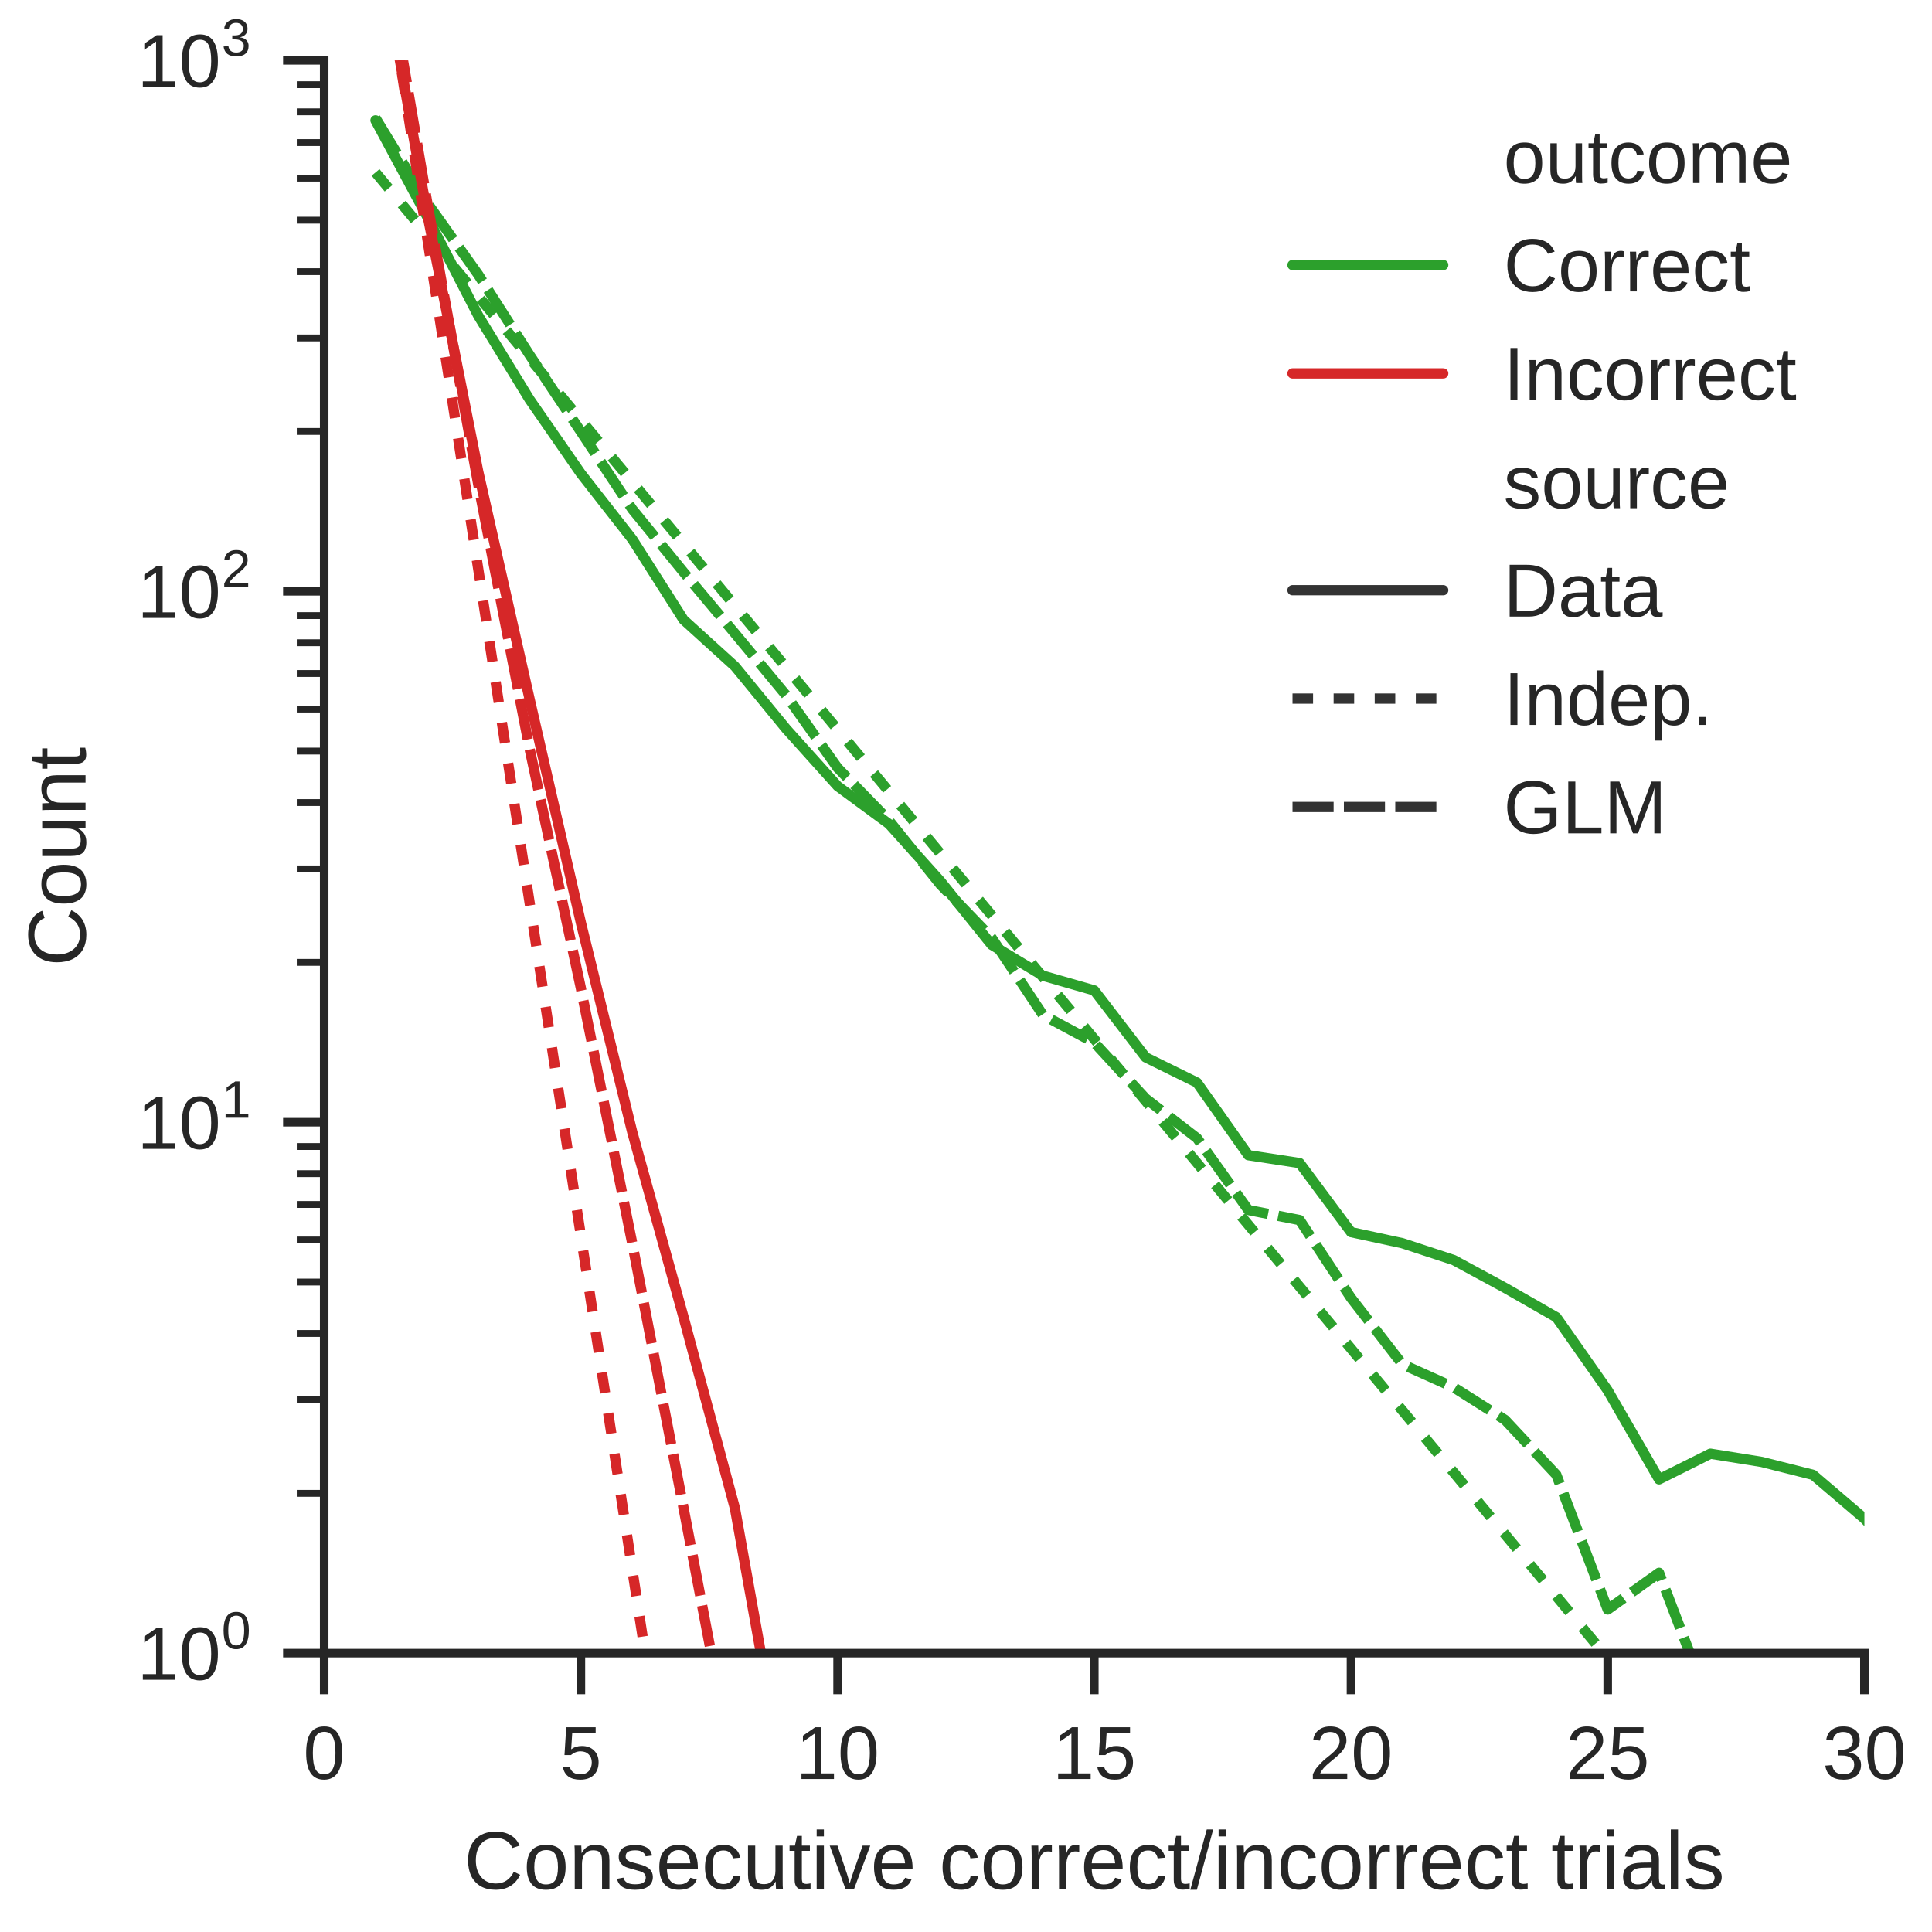
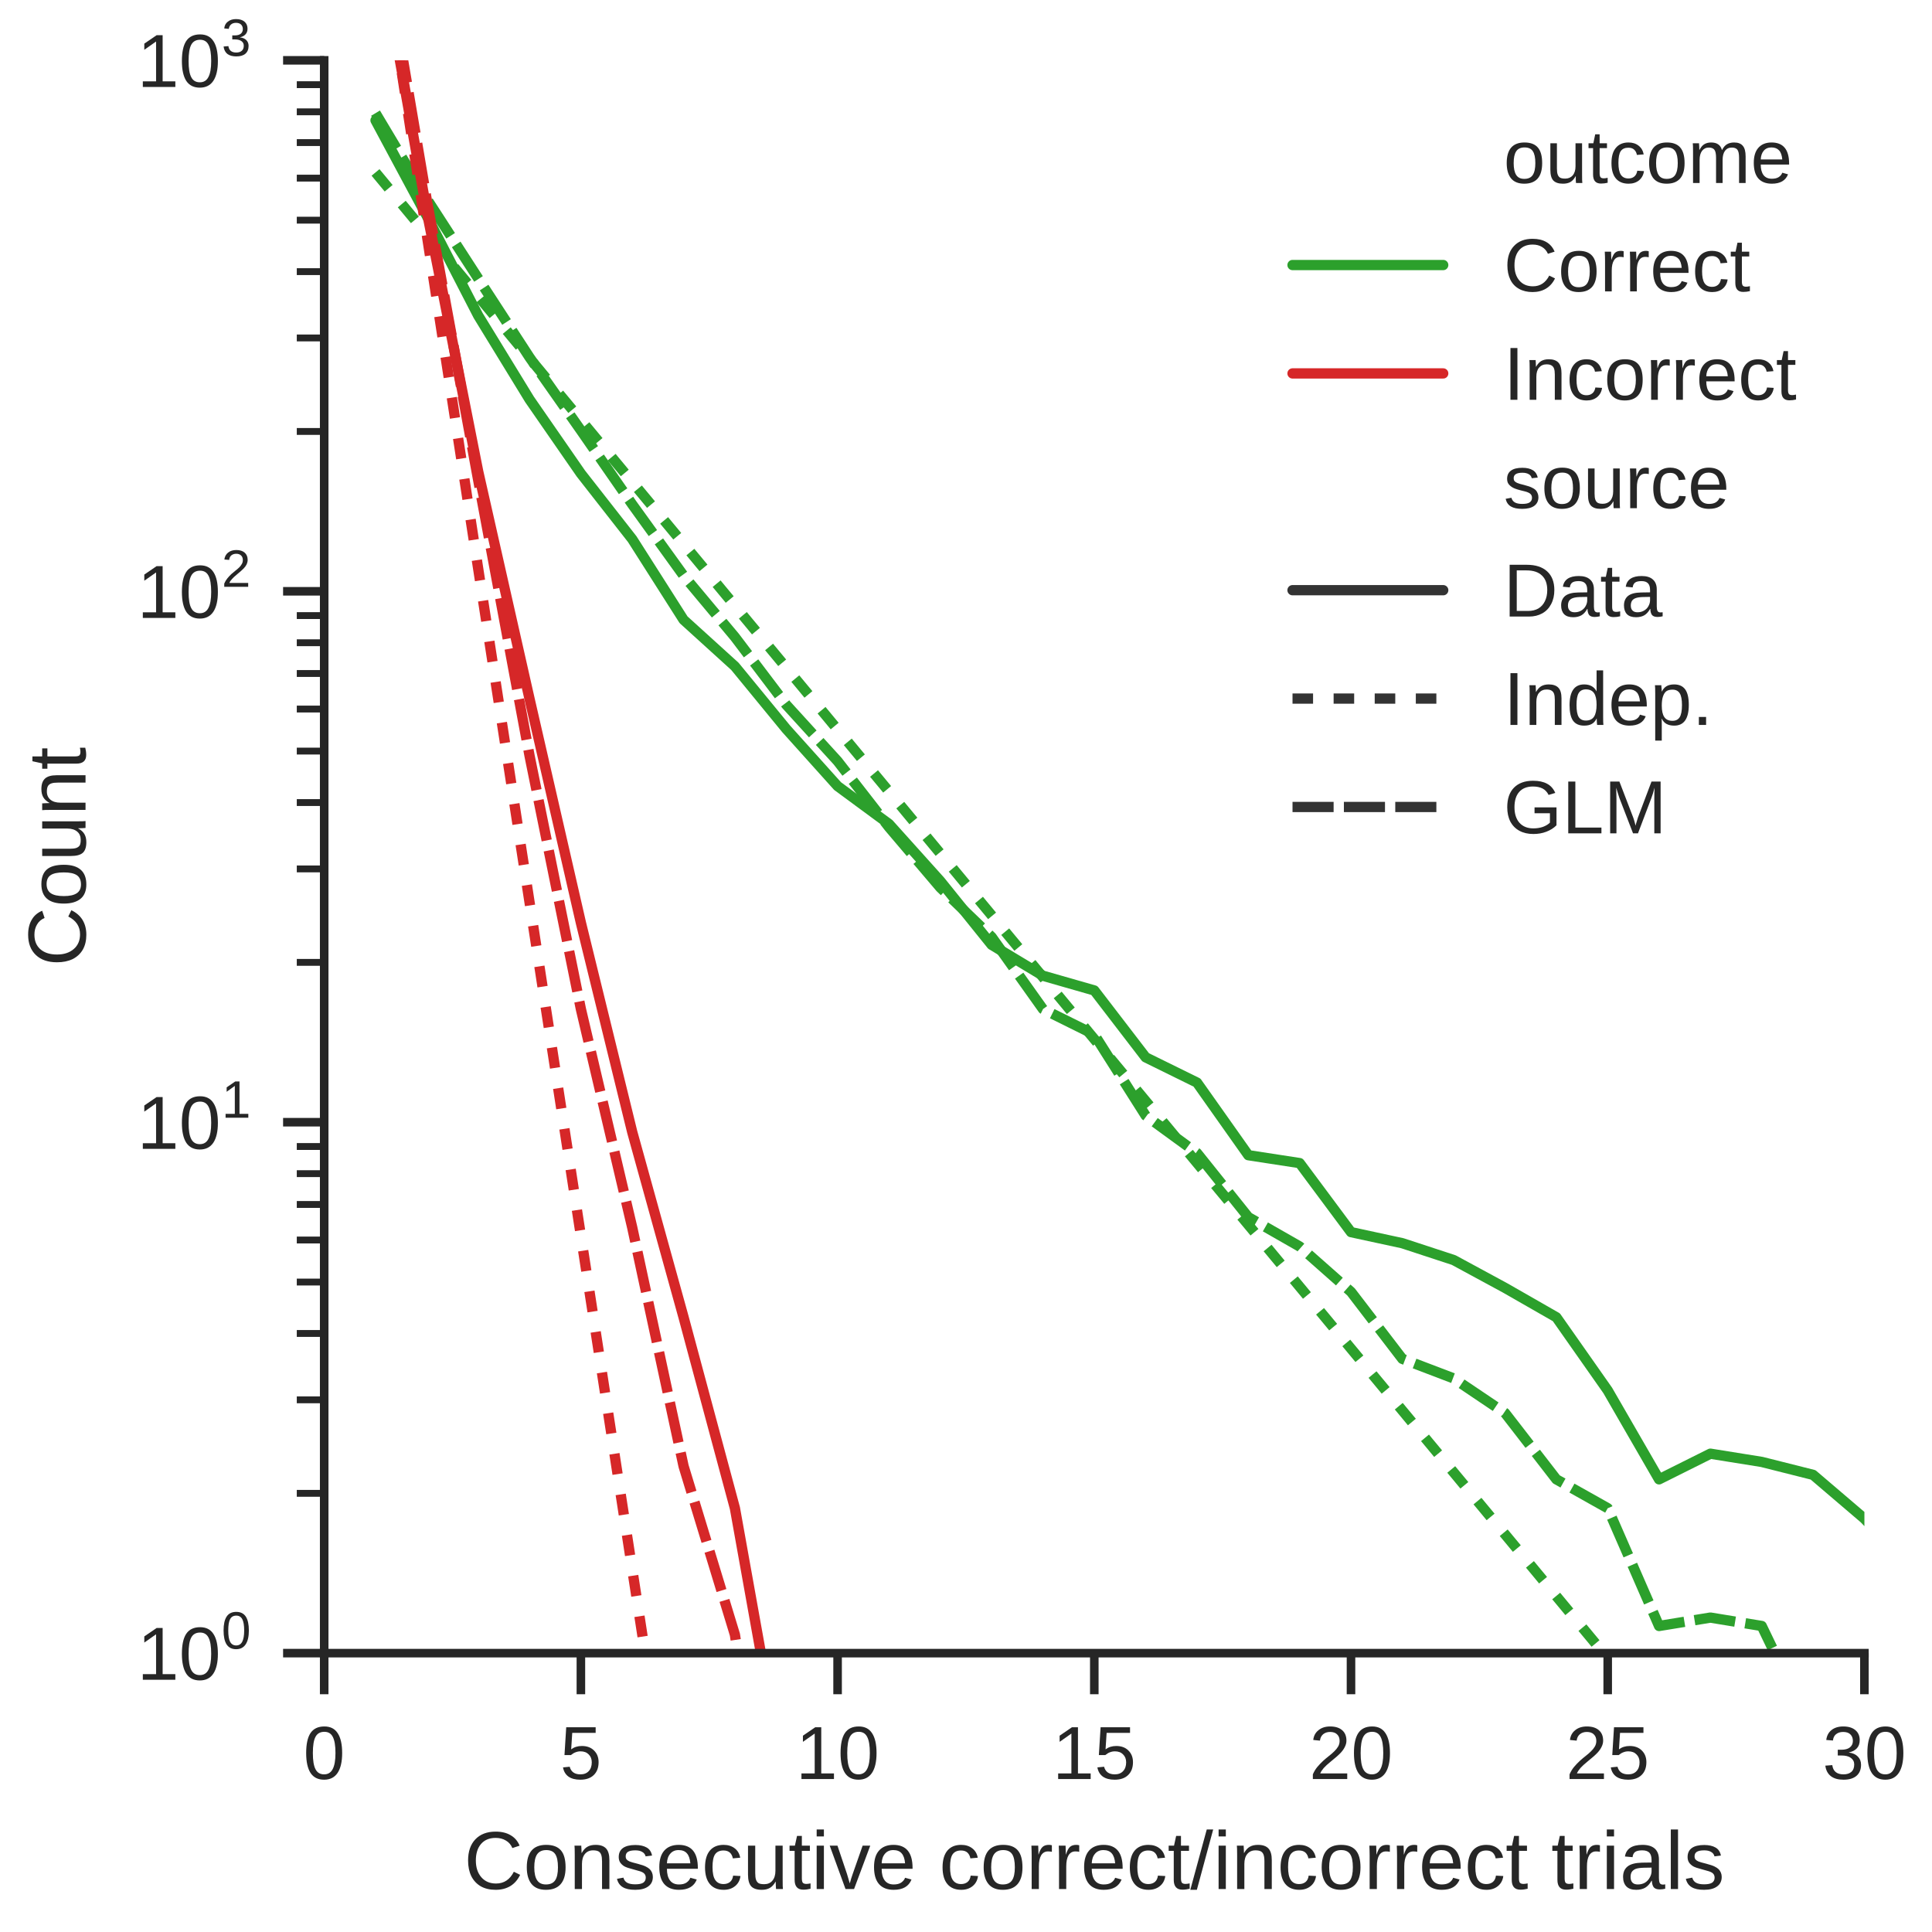
<svg xmlns="http://www.w3.org/2000/svg" xmlns:xlink="http://www.w3.org/1999/xlink" width="225.638pt" height="225.638pt" viewBox="0 0 225.638 225.638" version="1.1">
  <defs>
    <style type="text/css">*{stroke-linejoin: round; stroke-linecap: butt}</style>
  </defs>
  <g id="figure_1">
    <g id="patch_1">
      <path d="M 0 225.638  L 225.638 225.638  L 225.638 0  L 0 0  z " style="fill: #ffffff" />
    </g>
    <g id="axes_1">
      <g id="patch_2">
        <path d="M 37.862 193.07  L 217.744 193.07  L 217.744 7.048  L 37.862 7.048  z " style="fill: #ffffff" />
      </g>
      <g id="matplotlib.axis_1">
        <g id="xtick_1">
          <g id="line2d_1">
            <defs>
-               <path id="m95c13f0aa0" d="M 0 0  L 0 4.8  " style="stroke: #262626" />
+               <path id="mf941e686b0" d="M 0 0  L 0 4.8  " style="stroke: #262626" />
            </defs>
            <g>
-               <use xlink:href="#m95c13f0aa0" x="37.862" y="193.07" style="fill: #262626; stroke: #262626" />
+               <use xlink:href="#mf941e686b0" x="37.862" y="193.07" style="fill: #262626; stroke: #262626" />
            </g>
          </g>
          <g id="text_1">
            <text style="font-size: 8.8px; font-family: 'Arial', 'DejaVu Sans', 'Liberation Sans', 'Bitstream Vera Sans', sans-serif; text-anchor: middle; fill: #262626" x="37.862" y="207.776" transform="rotate(-0 37.86162 207.7762)">0</text>
          </g>
        </g>
        <g id="xtick_2">
          <g id="line2d_2">
            <g>
-               <use xlink:href="#m95c13f0aa0" x="67.842" y="193.07" style="fill: #262626; stroke: #262626" />
+               <use xlink:href="#mf941e686b0" x="67.842" y="193.07" style="fill: #262626; stroke: #262626" />
            </g>
          </g>
          <g id="text_2">
            <text style="font-size: 8.8px; font-family: 'Arial', 'DejaVu Sans', 'Liberation Sans', 'Bitstream Vera Sans', sans-serif; text-anchor: middle; fill: #262626" x="67.842" y="207.776" transform="rotate(-0 67.842 207.7762)">5</text>
          </g>
        </g>
        <g id="xtick_3">
          <g id="line2d_3">
            <g>
-               <use xlink:href="#m95c13f0aa0" x="97.822" y="193.07" style="fill: #262626; stroke: #262626" />
+               <use xlink:href="#mf941e686b0" x="97.822" y="193.07" style="fill: #262626; stroke: #262626" />
            </g>
          </g>
          <g id="text_3">
            <text style="font-size: 8.8px; font-family: 'Arial', 'DejaVu Sans', 'Liberation Sans', 'Bitstream Vera Sans', sans-serif; text-anchor: middle; fill: #262626" x="97.822" y="207.776" transform="rotate(-0 97.82239 207.7762)">10</text>
          </g>
        </g>
        <g id="xtick_4">
          <g id="line2d_4">
            <g>
-               <use xlink:href="#m95c13f0aa0" x="127.803" y="193.07" style="fill: #262626; stroke: #262626" />
+               <use xlink:href="#mf941e686b0" x="127.803" y="193.07" style="fill: #262626; stroke: #262626" />
            </g>
          </g>
          <g id="text_4">
            <text style="font-size: 8.8px; font-family: 'Arial', 'DejaVu Sans', 'Liberation Sans', 'Bitstream Vera Sans', sans-serif; text-anchor: middle; fill: #262626" x="127.803" y="207.776" transform="rotate(-0 127.8028 207.7762)">15</text>
          </g>
        </g>
        <g id="xtick_5">
          <g id="line2d_5">
            <g>
-               <use xlink:href="#m95c13f0aa0" x="157.783" y="193.07" style="fill: #262626; stroke: #262626" />
+               <use xlink:href="#mf941e686b0" x="157.783" y="193.07" style="fill: #262626; stroke: #262626" />
            </g>
          </g>
          <g id="text_5">
            <text style="font-size: 8.8px; font-family: 'Arial', 'DejaVu Sans', 'Liberation Sans', 'Bitstream Vera Sans', sans-serif; text-anchor: middle; fill: #262626" x="157.783" y="207.776" transform="rotate(-0 157.7832 207.7762)">20</text>
          </g>
        </g>
        <g id="xtick_6">
          <g id="line2d_6">
            <g>
-               <use xlink:href="#m95c13f0aa0" x="187.764" y="193.07" style="fill: #262626; stroke: #262626" />
+               <use xlink:href="#mf941e686b0" x="187.764" y="193.07" style="fill: #262626; stroke: #262626" />
            </g>
          </g>
          <g id="text_6">
            <text style="font-size: 8.8px; font-family: 'Arial', 'DejaVu Sans', 'Liberation Sans', 'Bitstream Vera Sans', sans-serif; text-anchor: middle; fill: #262626" x="187.764" y="207.776" transform="rotate(-0 187.7635 207.7762)">25</text>
          </g>
        </g>
        <g id="xtick_7">
          <g id="line2d_7">
            <g>
-               <use xlink:href="#m95c13f0aa0" x="217.744" y="193.07" style="fill: #262626; stroke: #262626" />
+               <use xlink:href="#mf941e686b0" x="217.744" y="193.07" style="fill: #262626; stroke: #262626" />
            </g>
          </g>
          <g id="text_7">
            <text style="font-size: 8.8px; font-family: 'Arial', 'DejaVu Sans', 'Liberation Sans', 'Bitstream Vera Sans', sans-serif; text-anchor: middle; fill: #262626" x="217.744" y="207.776" transform="rotate(-0 217.7439 207.7762)">30</text>
          </g>
        </g>
        <g id="text_8">
          <text style="font-size: 9.6px; font-family: 'Arial', 'DejaVu Sans', 'Liberation Sans', 'Bitstream Vera Sans', sans-serif; text-anchor: middle; fill: #262626" x="127.803" y="220.617" transform="rotate(-0 127.8028 220.6172)">Consecutive correct/incorrect trials</text>
        </g>
      </g>
      <g id="matplotlib.axis_2">
        <g id="ytick_1">
          <g id="line2d_8">
            <defs>
-               <path id="m8dec9cc1b5" d="M 0 0  L -4.8 0  " style="stroke: #262626" />
+               <path id="mef00a70b3a" d="M 0 0  L -4.8 0  " style="stroke: #262626" />
            </defs>
            <g>
-               <use xlink:href="#m8dec9cc1b5" x="37.862" y="193.07" style="fill: #262626; stroke: #262626" />
+               <use xlink:href="#mef00a70b3a" x="37.862" y="193.07" style="fill: #262626; stroke: #262626" />
            </g>
          </g>
          <g id="text_9">
            <g style="fill: #262626" transform="translate(16.00962 197.1176)">
              <text>
                <tspan x="0" y="-0.936" style="font-size: 8.8px; font-family: 'Arial'; fill: #262626">1</tspan>
                <tspan x="4.892" y="-0.936" style="font-size: 8.8px; font-family: 'Arial'; fill: #262626">0</tspan>
                <tspan x="9.869" y="-4.57" style="font-size: 6.16px; font-family: 'Arial'; fill: #262626">0</tspan>
              </text>
            </g>
          </g>
        </g>
        <g id="ytick_2">
          <g id="line2d_9">
            <g>
-               <use xlink:href="#m8dec9cc1b5" x="37.862" y="131.062" style="fill: #262626; stroke: #262626" />
+               <use xlink:href="#mef00a70b3a" x="37.862" y="131.062" style="fill: #262626; stroke: #262626" />
            </g>
          </g>
          <g id="text_10">
            <g style="fill: #262626" transform="translate(16.00962 135.1105)">
              <text>
                <tspan x="0" y="-0.936" style="font-size: 8.8px; font-family: 'Arial'; fill: #262626">1</tspan>
                <tspan x="4.892" y="-0.936" style="font-size: 8.8px; font-family: 'Arial'; fill: #262626">0</tspan>
                <tspan x="9.869" y="-4.57" style="font-size: 6.16px; font-family: 'Arial'; fill: #262626">1</tspan>
              </text>
            </g>
          </g>
        </g>
        <g id="ytick_3">
          <g id="line2d_10">
            <g>
-               <use xlink:href="#m8dec9cc1b5" x="37.862" y="69.055" style="fill: #262626; stroke: #262626" />
+               <use xlink:href="#mef00a70b3a" x="37.862" y="69.055" style="fill: #262626; stroke: #262626" />
            </g>
          </g>
          <g id="text_11">
            <g style="fill: #262626" transform="translate(16.00962 73.10336)">
              <text>
                <tspan x="0" y="-0.936" style="font-size: 8.8px; font-family: 'Arial'; fill: #262626">1</tspan>
                <tspan x="4.892" y="-0.936" style="font-size: 8.8px; font-family: 'Arial'; fill: #262626">0</tspan>
                <tspan x="9.869" y="-4.57" style="font-size: 6.16px; font-family: 'Arial'; fill: #262626">2</tspan>
              </text>
            </g>
          </g>
        </g>
        <g id="ytick_4">
          <g id="line2d_11">
            <g>
-               <use xlink:href="#m8dec9cc1b5" x="37.862" y="7.048" style="fill: #262626; stroke: #262626" />
+               <use xlink:href="#mef00a70b3a" x="37.862" y="7.048" style="fill: #262626; stroke: #262626" />
            </g>
          </g>
          <g id="text_12">
            <g style="fill: #262626" transform="translate(16.00962 11.09624)">
              <text>
                <tspan x="0" y="-0.936" style="font-size: 8.8px; font-family: 'Arial'; fill: #262626">1</tspan>
                <tspan x="4.892" y="-0.936" style="font-size: 8.8px; font-family: 'Arial'; fill: #262626">0</tspan>
                <tspan x="9.869" y="-4.57" style="font-size: 6.16px; font-family: 'Arial'; fill: #262626">3</tspan>
              </text>
            </g>
          </g>
        </g>
        <g id="ytick_5">
          <g id="line2d_12">
            <defs>
-               <path id="m6eed6b7de1" d="M 0 0  L -3.2 0  " style="stroke: #262626; stroke-width: 0.8" />
+               <path id="m25a5fa1b21" d="M 0 0  L -3.2 0  " style="stroke: #262626; stroke-width: 0.8" />
            </defs>
            <g>
-               <use xlink:href="#m6eed6b7de1" x="37.862" y="174.404" style="fill: #262626; stroke: #262626; stroke-width: 0.8" />
+               <use xlink:href="#m25a5fa1b21" x="37.862" y="174.404" style="fill: #262626; stroke: #262626; stroke-width: 0.8" />
            </g>
          </g>
        </g>
        <g id="ytick_6">
          <g id="line2d_13">
            <g>
-               <use xlink:href="#m6eed6b7de1" x="37.862" y="163.485" style="fill: #262626; stroke: #262626; stroke-width: 0.8" />
+               <use xlink:href="#m25a5fa1b21" x="37.862" y="163.485" style="fill: #262626; stroke: #262626; stroke-width: 0.8" />
            </g>
          </g>
        </g>
        <g id="ytick_7">
          <g id="line2d_14">
            <g>
-               <use xlink:href="#m6eed6b7de1" x="37.862" y="155.738" style="fill: #262626; stroke: #262626; stroke-width: 0.8" />
+               <use xlink:href="#m25a5fa1b21" x="37.862" y="155.738" style="fill: #262626; stroke: #262626; stroke-width: 0.8" />
            </g>
          </g>
        </g>
        <g id="ytick_8">
          <g id="line2d_15">
            <g>
-               <use xlink:href="#m6eed6b7de1" x="37.862" y="149.728" style="fill: #262626; stroke: #262626; stroke-width: 0.8" />
+               <use xlink:href="#m25a5fa1b21" x="37.862" y="149.728" style="fill: #262626; stroke: #262626; stroke-width: 0.8" />
            </g>
          </g>
        </g>
        <g id="ytick_9">
          <g id="line2d_16">
            <g>
-               <use xlink:href="#m6eed6b7de1" x="37.862" y="144.819" style="fill: #262626; stroke: #262626; stroke-width: 0.8" />
+               <use xlink:href="#m25a5fa1b21" x="37.862" y="144.819" style="fill: #262626; stroke: #262626; stroke-width: 0.8" />
            </g>
          </g>
        </g>
        <g id="ytick_10">
          <g id="line2d_17">
            <g>
-               <use xlink:href="#m6eed6b7de1" x="37.862" y="140.667" style="fill: #262626; stroke: #262626; stroke-width: 0.8" />
+               <use xlink:href="#m25a5fa1b21" x="37.862" y="140.667" style="fill: #262626; stroke: #262626; stroke-width: 0.8" />
            </g>
          </g>
        </g>
        <g id="ytick_11">
          <g id="line2d_18">
            <g>
-               <use xlink:href="#m6eed6b7de1" x="37.862" y="137.072" style="fill: #262626; stroke: #262626; stroke-width: 0.8" />
+               <use xlink:href="#m25a5fa1b21" x="37.862" y="137.072" style="fill: #262626; stroke: #262626; stroke-width: 0.8" />
            </g>
          </g>
        </g>
        <g id="ytick_12">
          <g id="line2d_19">
            <g>
-               <use xlink:href="#m6eed6b7de1" x="37.862" y="133.9" style="fill: #262626; stroke: #262626; stroke-width: 0.8" />
+               <use xlink:href="#m25a5fa1b21" x="37.862" y="133.9" style="fill: #262626; stroke: #262626; stroke-width: 0.8" />
            </g>
          </g>
        </g>
        <g id="ytick_13">
          <g id="line2d_20">
            <g>
-               <use xlink:href="#m6eed6b7de1" x="37.862" y="112.396" style="fill: #262626; stroke: #262626; stroke-width: 0.8" />
+               <use xlink:href="#m25a5fa1b21" x="37.862" y="112.396" style="fill: #262626; stroke: #262626; stroke-width: 0.8" />
            </g>
          </g>
        </g>
        <g id="ytick_14">
          <g id="line2d_21">
            <g>
-               <use xlink:href="#m6eed6b7de1" x="37.862" y="101.478" style="fill: #262626; stroke: #262626; stroke-width: 0.8" />
+               <use xlink:href="#m25a5fa1b21" x="37.862" y="101.478" style="fill: #262626; stroke: #262626; stroke-width: 0.8" />
            </g>
          </g>
        </g>
        <g id="ytick_15">
          <g id="line2d_22">
            <g>
-               <use xlink:href="#m6eed6b7de1" x="37.862" y="93.73" style="fill: #262626; stroke: #262626; stroke-width: 0.8" />
+               <use xlink:href="#m25a5fa1b21" x="37.862" y="93.73" style="fill: #262626; stroke: #262626; stroke-width: 0.8" />
            </g>
          </g>
        </g>
        <g id="ytick_16">
          <g id="line2d_23">
            <g>
-               <use xlink:href="#m6eed6b7de1" x="37.862" y="87.721" style="fill: #262626; stroke: #262626; stroke-width: 0.8" />
+               <use xlink:href="#m25a5fa1b21" x="37.862" y="87.721" style="fill: #262626; stroke: #262626; stroke-width: 0.8" />
            </g>
          </g>
        </g>
        <g id="ytick_17">
          <g id="line2d_24">
            <g>
-               <use xlink:href="#m6eed6b7de1" x="37.862" y="82.812" style="fill: #262626; stroke: #262626; stroke-width: 0.8" />
+               <use xlink:href="#m25a5fa1b21" x="37.862" y="82.812" style="fill: #262626; stroke: #262626; stroke-width: 0.8" />
            </g>
          </g>
        </g>
        <g id="ytick_18">
          <g id="line2d_25">
            <g>
-               <use xlink:href="#m6eed6b7de1" x="37.862" y="78.66" style="fill: #262626; stroke: #262626; stroke-width: 0.8" />
+               <use xlink:href="#m25a5fa1b21" x="37.862" y="78.66" style="fill: #262626; stroke: #262626; stroke-width: 0.8" />
            </g>
          </g>
        </g>
        <g id="ytick_19">
          <g id="line2d_26">
            <g>
-               <use xlink:href="#m6eed6b7de1" x="37.862" y="75.064" style="fill: #262626; stroke: #262626; stroke-width: 0.8" />
+               <use xlink:href="#m25a5fa1b21" x="37.862" y="75.064" style="fill: #262626; stroke: #262626; stroke-width: 0.8" />
            </g>
          </g>
        </g>
        <g id="ytick_20">
          <g id="line2d_27">
            <g>
-               <use xlink:href="#m6eed6b7de1" x="37.862" y="71.893" style="fill: #262626; stroke: #262626; stroke-width: 0.8" />
+               <use xlink:href="#m25a5fa1b21" x="37.862" y="71.893" style="fill: #262626; stroke: #262626; stroke-width: 0.8" />
            </g>
          </g>
        </g>
        <g id="ytick_21">
          <g id="line2d_28">
            <g>
-               <use xlink:href="#m6eed6b7de1" x="37.862" y="50.389" style="fill: #262626; stroke: #262626; stroke-width: 0.8" />
+               <use xlink:href="#m25a5fa1b21" x="37.862" y="50.389" style="fill: #262626; stroke: #262626; stroke-width: 0.8" />
            </g>
          </g>
        </g>
        <g id="ytick_22">
          <g id="line2d_29">
            <g>
-               <use xlink:href="#m6eed6b7de1" x="37.862" y="39.47" style="fill: #262626; stroke: #262626; stroke-width: 0.8" />
+               <use xlink:href="#m25a5fa1b21" x="37.862" y="39.47" style="fill: #262626; stroke: #262626; stroke-width: 0.8" />
            </g>
          </g>
        </g>
        <g id="ytick_23">
          <g id="line2d_30">
            <g>
-               <use xlink:href="#m6eed6b7de1" x="37.862" y="31.723" style="fill: #262626; stroke: #262626; stroke-width: 0.8" />
+               <use xlink:href="#m25a5fa1b21" x="37.862" y="31.723" style="fill: #262626; stroke: #262626; stroke-width: 0.8" />
            </g>
          </g>
        </g>
        <g id="ytick_24">
          <g id="line2d_31">
            <g>
-               <use xlink:href="#m6eed6b7de1" x="37.862" y="25.714" style="fill: #262626; stroke: #262626; stroke-width: 0.8" />
+               <use xlink:href="#m25a5fa1b21" x="37.862" y="25.714" style="fill: #262626; stroke: #262626; stroke-width: 0.8" />
            </g>
          </g>
        </g>
        <g id="ytick_25">
          <g id="line2d_32">
            <g>
-               <use xlink:href="#m6eed6b7de1" x="37.862" y="20.804" style="fill: #262626; stroke: #262626; stroke-width: 0.8" />
+               <use xlink:href="#m25a5fa1b21" x="37.862" y="20.804" style="fill: #262626; stroke: #262626; stroke-width: 0.8" />
            </g>
          </g>
        </g>
        <g id="ytick_26">
          <g id="line2d_33">
            <g>
-               <use xlink:href="#m6eed6b7de1" x="37.862" y="16.653" style="fill: #262626; stroke: #262626; stroke-width: 0.8" />
+               <use xlink:href="#m25a5fa1b21" x="37.862" y="16.653" style="fill: #262626; stroke: #262626; stroke-width: 0.8" />
            </g>
          </g>
        </g>
        <g id="ytick_27">
          <g id="line2d_34">
            <g>
-               <use xlink:href="#m6eed6b7de1" x="37.862" y="13.057" style="fill: #262626; stroke: #262626; stroke-width: 0.8" />
+               <use xlink:href="#m25a5fa1b21" x="37.862" y="13.057" style="fill: #262626; stroke: #262626; stroke-width: 0.8" />
            </g>
          </g>
        </g>
        <g id="ytick_28">
          <g id="line2d_35">
            <g>
-               <use xlink:href="#m6eed6b7de1" x="37.862" y="9.886" style="fill: #262626; stroke: #262626; stroke-width: 0.8" />
+               <use xlink:href="#m25a5fa1b21" x="37.862" y="9.886" style="fill: #262626; stroke: #262626; stroke-width: 0.8" />
            </g>
          </g>
        </g>
        <g id="text_13">
          <text style="font-size: 9.6px; font-family: 'Arial', 'DejaVu Sans', 'Liberation Sans', 'Bitstream Vera Sans', sans-serif; text-anchor: middle; fill: #262626" x="9.989" y="100.059" transform="rotate(-90 9.989302 100.0589)">Count</text>
        </g>
      </g>
      <g id="line2d_36">
-         <path d="M 43.858 14.057  L 49.854 25.236  L 55.85 36.86  L 61.846 46.65  L 67.842 55.306  L 73.838 62.966  L 79.834 72.383  L 85.83 77.824  L 91.826 85.134  L 97.822 91.809  L 103.818 96.227  L 109.815 102.898  L 115.811 110.345  L 121.807 113.956  L 127.803 115.674  L 133.799 123.484  L 139.795 126.435  L 145.791 134.916  L 151.787 135.838  L 157.783 143.899  L 163.779 145.195  L 169.775 147.162  L 175.771 150.41  L 181.767 153.842  L 187.764 162.385  L 193.76 172.771  L 199.756 169.776  L 205.752 170.738  L 211.748 172.248  L 217.744 177.366  L 223.74 183.69  L 226.638 184.892  " clip-path="url(#pa13d296b0c)" style="fill: none; stroke: #2ca02c; stroke-width: 1.2; stroke-linecap: round" />
+         <path d="M 43.858 14.057  L 49.854 25.236  L 55.85 36.86  L 61.846 46.65  L 67.842 55.306  L 73.838 62.966  L 79.834 72.383  L 85.83 77.824  L 91.826 85.134  L 97.822 91.809  L 103.818 96.227  L 109.815 102.898  L 115.811 110.345  L 121.807 113.956  L 127.803 115.674  L 133.799 123.484  L 139.795 126.435  L 145.791 134.916  L 151.787 135.838  L 157.783 143.899  L 163.779 145.195  L 169.775 147.162  L 175.771 150.41  L 181.767 153.842  L 187.764 162.385  L 193.76 172.771  L 199.756 169.776  L 205.752 170.738  L 211.748 172.248  L 217.744 177.366  L 223.74 183.69  L 226.638 184.892  " clip-path="url(#p0c1597bf81)" style="fill: none; stroke: #2ca02c; stroke-width: 1.2; stroke-linecap: round" />
      </g>
      <g id="line2d_37">
-         <path d="M 43.858 20.138  L 49.854 27.368  L 55.85 34.598  L 61.846 41.828  L 67.842 49.058  L 73.838 56.287  L 79.834 63.517  L 85.83 70.747  L 91.826 77.977  L 97.822 85.207  L 103.818 92.436  L 109.815 99.666  L 115.811 106.896  L 121.807 114.126  L 127.803 121.356  L 133.799 128.585  L 139.795 135.815  L 145.791 143.045  L 151.787 150.275  L 157.783 157.505  L 163.779 164.734  L 169.775 171.964  L 175.771 179.194  L 181.767 186.424  L 187.764 193.654  L 193.76 200.883  L 199.756 208.113  L 205.752 215.343  L 211.748 222.573  L 215.119 226.638  " clip-path="url(#pa13d296b0c)" style="fill: none; stroke-dasharray: 2.4,2.4; stroke-dashoffset: 0; stroke: #2ca02c; stroke-width: 1.2" />
+         <path d="M 43.858 20.138  L 49.854 27.368  L 55.85 34.598  L 61.846 41.828  L 67.842 49.058  L 73.838 56.287  L 79.834 63.517  L 85.83 70.747  L 91.826 77.977  L 97.822 85.207  L 103.818 92.436  L 109.815 99.666  L 115.811 106.896  L 121.807 114.126  L 127.803 121.356  L 133.799 128.585  L 139.795 135.815  L 145.791 143.045  L 151.787 150.275  L 157.783 157.505  L 163.779 164.734  L 169.775 171.964  L 175.771 179.194  L 181.767 186.424  L 187.764 193.654  L 193.76 200.883  L 199.756 208.113  L 205.752 215.343  L 211.748 222.573  L 215.119 226.638  " clip-path="url(#p0c1597bf81)" style="fill: none; stroke-dasharray: 2.4,2.4; stroke-dashoffset: 0; stroke: #2ca02c; stroke-width: 1.2" />
      </g>
      <g id="line2d_38">
-         <path d="M 43.858 13.794  L 49.854 23.631  L 55.85 32.068  L 61.846 41.449  L 67.842 50.423  L 73.838 59.463  L 79.834 66.817  L 85.83 73.979  L 91.826 81.214  L 97.822 89.676  L 103.818 95.83  L 109.815 103.295  L 115.811 109.526  L 121.807 118.546  L 127.803 121.762  L 133.799 128.293  L 139.795 132.92  L 145.791 141.316  L 151.787 142.491  L 157.783 151.586  L 163.779 159.333  L 169.775 162.029  L 175.771 165.828  L 181.767 172.248  L 187.764 187.973  L 193.76 183.69  L 199.756 199.361  L 205.752 194.216  L 211.748 195.413  L 217.744 207.584  L 223.74 203.988  L 226.638 208.865  " clip-path="url(#pa13d296b0c)" style="fill: none; stroke-dasharray: 4.8,1.2; stroke-dashoffset: 0; stroke: #2ca02c; stroke-width: 1.2" />
+         <path d="M 43.858 13.212  L 49.854 23.248  L 55.85 32.52  L 61.846 41.736  L 67.842 50.266  L 73.838 58.91  L 79.834 67.223  L 85.83 74.4  L 91.826 82.311  L 97.822 88.891  L 103.818 96.599  L 109.815 103.658  L 115.811 109.425  L 121.807 117.85  L 127.803 120.825  L 133.799 130.288  L 139.795 134.658  L 145.791 142.15  L 151.787 145.577  L 157.783 150.875  L 163.779 158.7  L 169.775 160.986  L 175.771 165.024  L 181.767 172.771  L 187.764 176.142  L 193.76 189.898  L 199.756 188.918  L 205.752 189.898  L 211.748 202.356  L 217.744 197.979  L 223.74 214.079  L 226.638 211.905  " clip-path="url(#p0c1597bf81)" style="fill: none; stroke-dasharray: 4.8,1.2; stroke-dashoffset: 0; stroke: #2ca02c; stroke-width: 1.2" />
      </g>
      <g id="line2d_39">
-         <path d="M 45.271 -1  L 49.854 24.736  L 55.85 55.071  L 61.846 81.623  L 67.842 107.769  L 73.838 132.209  L 79.834 153.842  L 85.83 176.142  L 91.826 209.58  L 97.822 222.654  L 103.818 226.25  L 103.863 226.638  " clip-path="url(#pa13d296b0c)" style="fill: none; stroke: #d62728; stroke-width: 1.2; stroke-linecap: round" />
+         <path d="M 45.271 -1  L 49.854 24.736  L 55.85 55.071  L 61.846 81.623  L 67.842 107.769  L 73.838 132.209  L 79.834 153.842  L 85.83 176.142  L 91.826 209.58  L 97.822 222.654  L 103.818 226.25  L 103.863 226.638  " clip-path="url(#p0c1597bf81)" style="fill: none; stroke: #d62728; stroke-width: 1.2; stroke-linecap: round" />
      </g>
      <g id="line2d_40">
-         <path d="M 45.468 -1  L 49.854 27.488  L 55.85 66.435  L 61.846 105.381  L 67.842 144.327  L 73.838 183.273  L 79.834 222.22  L 80.514 226.638  " clip-path="url(#pa13d296b0c)" style="fill: none; stroke-dasharray: 2.4,2.4; stroke-dashoffset: 0; stroke: #d62728; stroke-width: 1.2" />
+         <path d="M 45.468 -1  L 49.854 27.488  L 55.85 66.435  L 61.846 105.381  L 67.842 144.327  L 73.838 183.273  L 79.834 222.22  L 80.514 226.638  " clip-path="url(#p0c1597bf81)" style="fill: none; stroke-dasharray: 2.4,2.4; stroke-dashoffset: 0; stroke: #d62728; stroke-width: 1.2" />
      </g>
      <g id="line2d_41">
-         <path d="M 45.694 -1  L 49.854 23.408  L 55.85 56.539  L 61.846 87.431  L 67.842 115.421  L 73.838 145.195  L 79.834 176.142  L 85.83 207.584  L 88.01 226.638  " clip-path="url(#pa13d296b0c)" style="fill: none; stroke-dasharray: 4.8,1.2; stroke-dashoffset: 0; stroke: #d62728; stroke-width: 1.2" />
+         <path d="M 45.713 -1  L 49.854 23.42  L 55.85 56.078  L 61.846 88.265  L 67.842 117.85  L 73.838 143.363  L 79.834 171.232  L 85.83 190.914  L 91.255 226.638  " clip-path="url(#p0c1597bf81)" style="fill: none; stroke-dasharray: 4.8,1.2; stroke-dashoffset: 0; stroke: #d62728; stroke-width: 1.2" />
      </g>
      <g id="line2d_42" />
      <g id="line2d_43" />
      <g id="line2d_44" />
      <g id="line2d_45" />
      <g id="line2d_46" />
      <g id="line2d_47" />
      <g id="line2d_48" />
      <g id="patch_3">
        <path d="M 37.862 193.07  L 37.862 7.048  " style="fill: none; stroke: #262626; stroke-linejoin: miter; stroke-linecap: square" />
      </g>
      <g id="patch_4">
        <path d="M 37.862 193.07  L 217.744 193.07  " style="fill: none; stroke: #262626; stroke-linejoin: miter; stroke-linecap: square" />
      </g>
      <g id="legend_1">
        <g id="line2d_49">
          <path d="M 150.953 18.295  L 159.753 18.295  L 168.553 18.295  " style="fill: none" />
        </g>
        <g id="text_14">
          <text style="font-size: 8.8px; font-family: 'Arial', 'DejaVu Sans', 'Liberation Sans', 'Bitstream Vera Sans', sans-serif; text-anchor: start; fill: #262626" x="175.593" y="21.375" transform="rotate(-0 175.5933 21.37488)">outcome</text>
        </g>
        <g id="line2d_50">
          <path d="M 150.953 30.953  L 159.753 30.953  L 168.553 30.953  " style="fill: none; stroke: #2ca02c; stroke-width: 1.2; stroke-linecap: round" />
        </g>
        <g id="text_15">
          <text style="font-size: 8.8px; font-family: 'Arial', 'DejaVu Sans', 'Liberation Sans', 'Bitstream Vera Sans', sans-serif; text-anchor: start; fill: #262626" x="175.593" y="34.033" transform="rotate(-0 175.5933 34.03347)">Correct</text>
        </g>
        <g id="line2d_51">
          <path d="M 150.953 43.612  L 159.753 43.612  L 168.553 43.612  " style="fill: none; stroke: #d62728; stroke-width: 1.2; stroke-linecap: round" />
        </g>
        <g id="text_16">
          <text style="font-size: 8.8px; font-family: 'Arial', 'DejaVu Sans', 'Liberation Sans', 'Bitstream Vera Sans', sans-serif; text-anchor: start; fill: #262626" x="175.593" y="46.692" transform="rotate(-0 175.5933 46.69207)">Incorrect</text>
        </g>
        <g id="line2d_52">
          <path d="M 150.953 56.271  L 159.753 56.271  L 168.553 56.271  " style="fill: none" />
        </g>
        <g id="text_17">
          <text style="font-size: 8.8px; font-family: 'Arial', 'DejaVu Sans', 'Liberation Sans', 'Bitstream Vera Sans', sans-serif; text-anchor: start; fill: #262626" x="175.593" y="59.351" transform="rotate(-0 175.5933 59.35066)">source</text>
        </g>
        <g id="line2d_53">
          <path d="M 150.953 68.929  L 159.753 68.929  L 168.553 68.929  " style="fill: none; stroke: #333333; stroke-width: 1.2; stroke-linecap: round" />
        </g>
        <g id="text_18">
          <text style="font-size: 8.8px; font-family: 'Arial', 'DejaVu Sans', 'Liberation Sans', 'Bitstream Vera Sans', sans-serif; text-anchor: start; fill: #262626" x="175.593" y="72.009" transform="rotate(-0 175.5933 72.00926)">Data</text>
        </g>
        <g id="line2d_54">
          <path d="M 150.953 81.588  L 159.753 81.588  L 168.553 81.588  " style="fill: none; stroke-dasharray: 2.4,2.4; stroke-dashoffset: 0; stroke: #333333; stroke-width: 1.2" />
        </g>
        <g id="text_19">
          <text style="font-size: 8.8px; font-family: 'Arial', 'DejaVu Sans', 'Liberation Sans', 'Bitstream Vera Sans', sans-serif; text-anchor: start; fill: #262626" x="175.593" y="84.668" transform="rotate(-0 175.5933 84.66785)">Indep.</text>
        </g>
        <g id="line2d_55">
          <path d="M 150.953 94.246  L 159.753 94.246  L 168.553 94.246  " style="fill: none; stroke-dasharray: 4.8,1.2; stroke-dashoffset: 0; stroke: #333333; stroke-width: 1.2" />
        </g>
        <g id="text_20">
          <text style="font-size: 8.8px; font-family: 'Arial', 'DejaVu Sans', 'Liberation Sans', 'Bitstream Vera Sans', sans-serif; text-anchor: start; fill: #262626" x="175.593" y="97.326" transform="rotate(-0 175.5933 97.32644)">GLM</text>
        </g>
      </g>
    </g>
  </g>
  <defs>
-     <clipPath id="pa13d296b0c">
+     <clipPath id="p0c1597bf81">
      <rect x="37.862" y="7.048" width="179.882" height="186.021" />
    </clipPath>
  </defs>
</svg>
